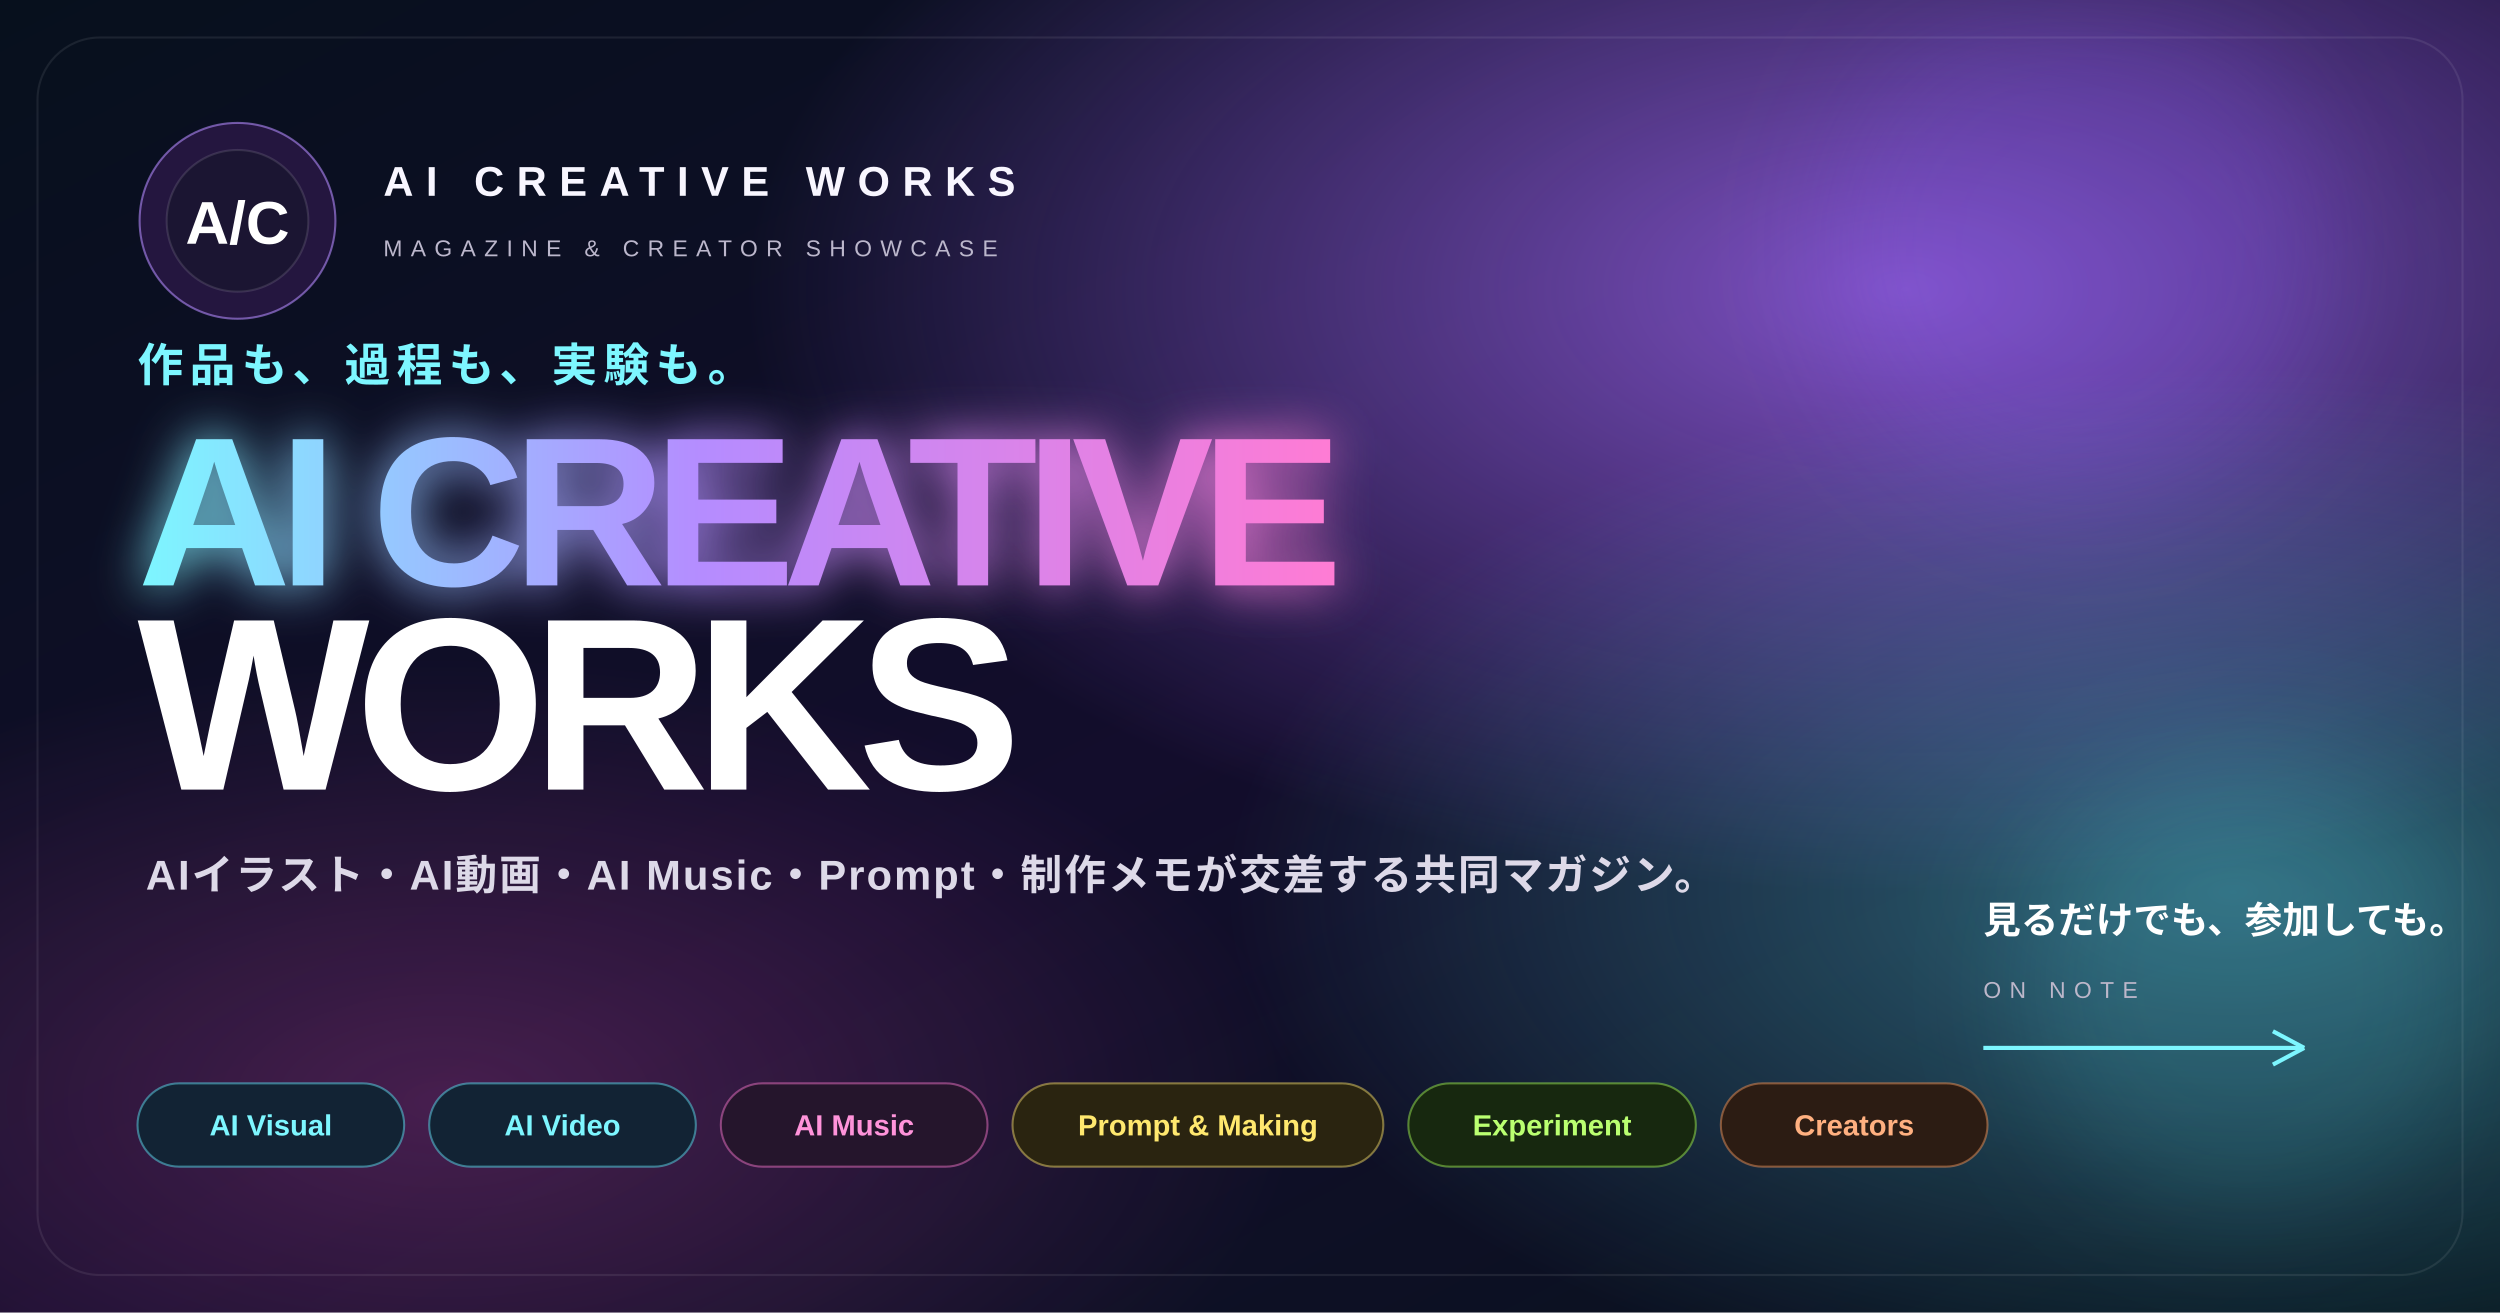
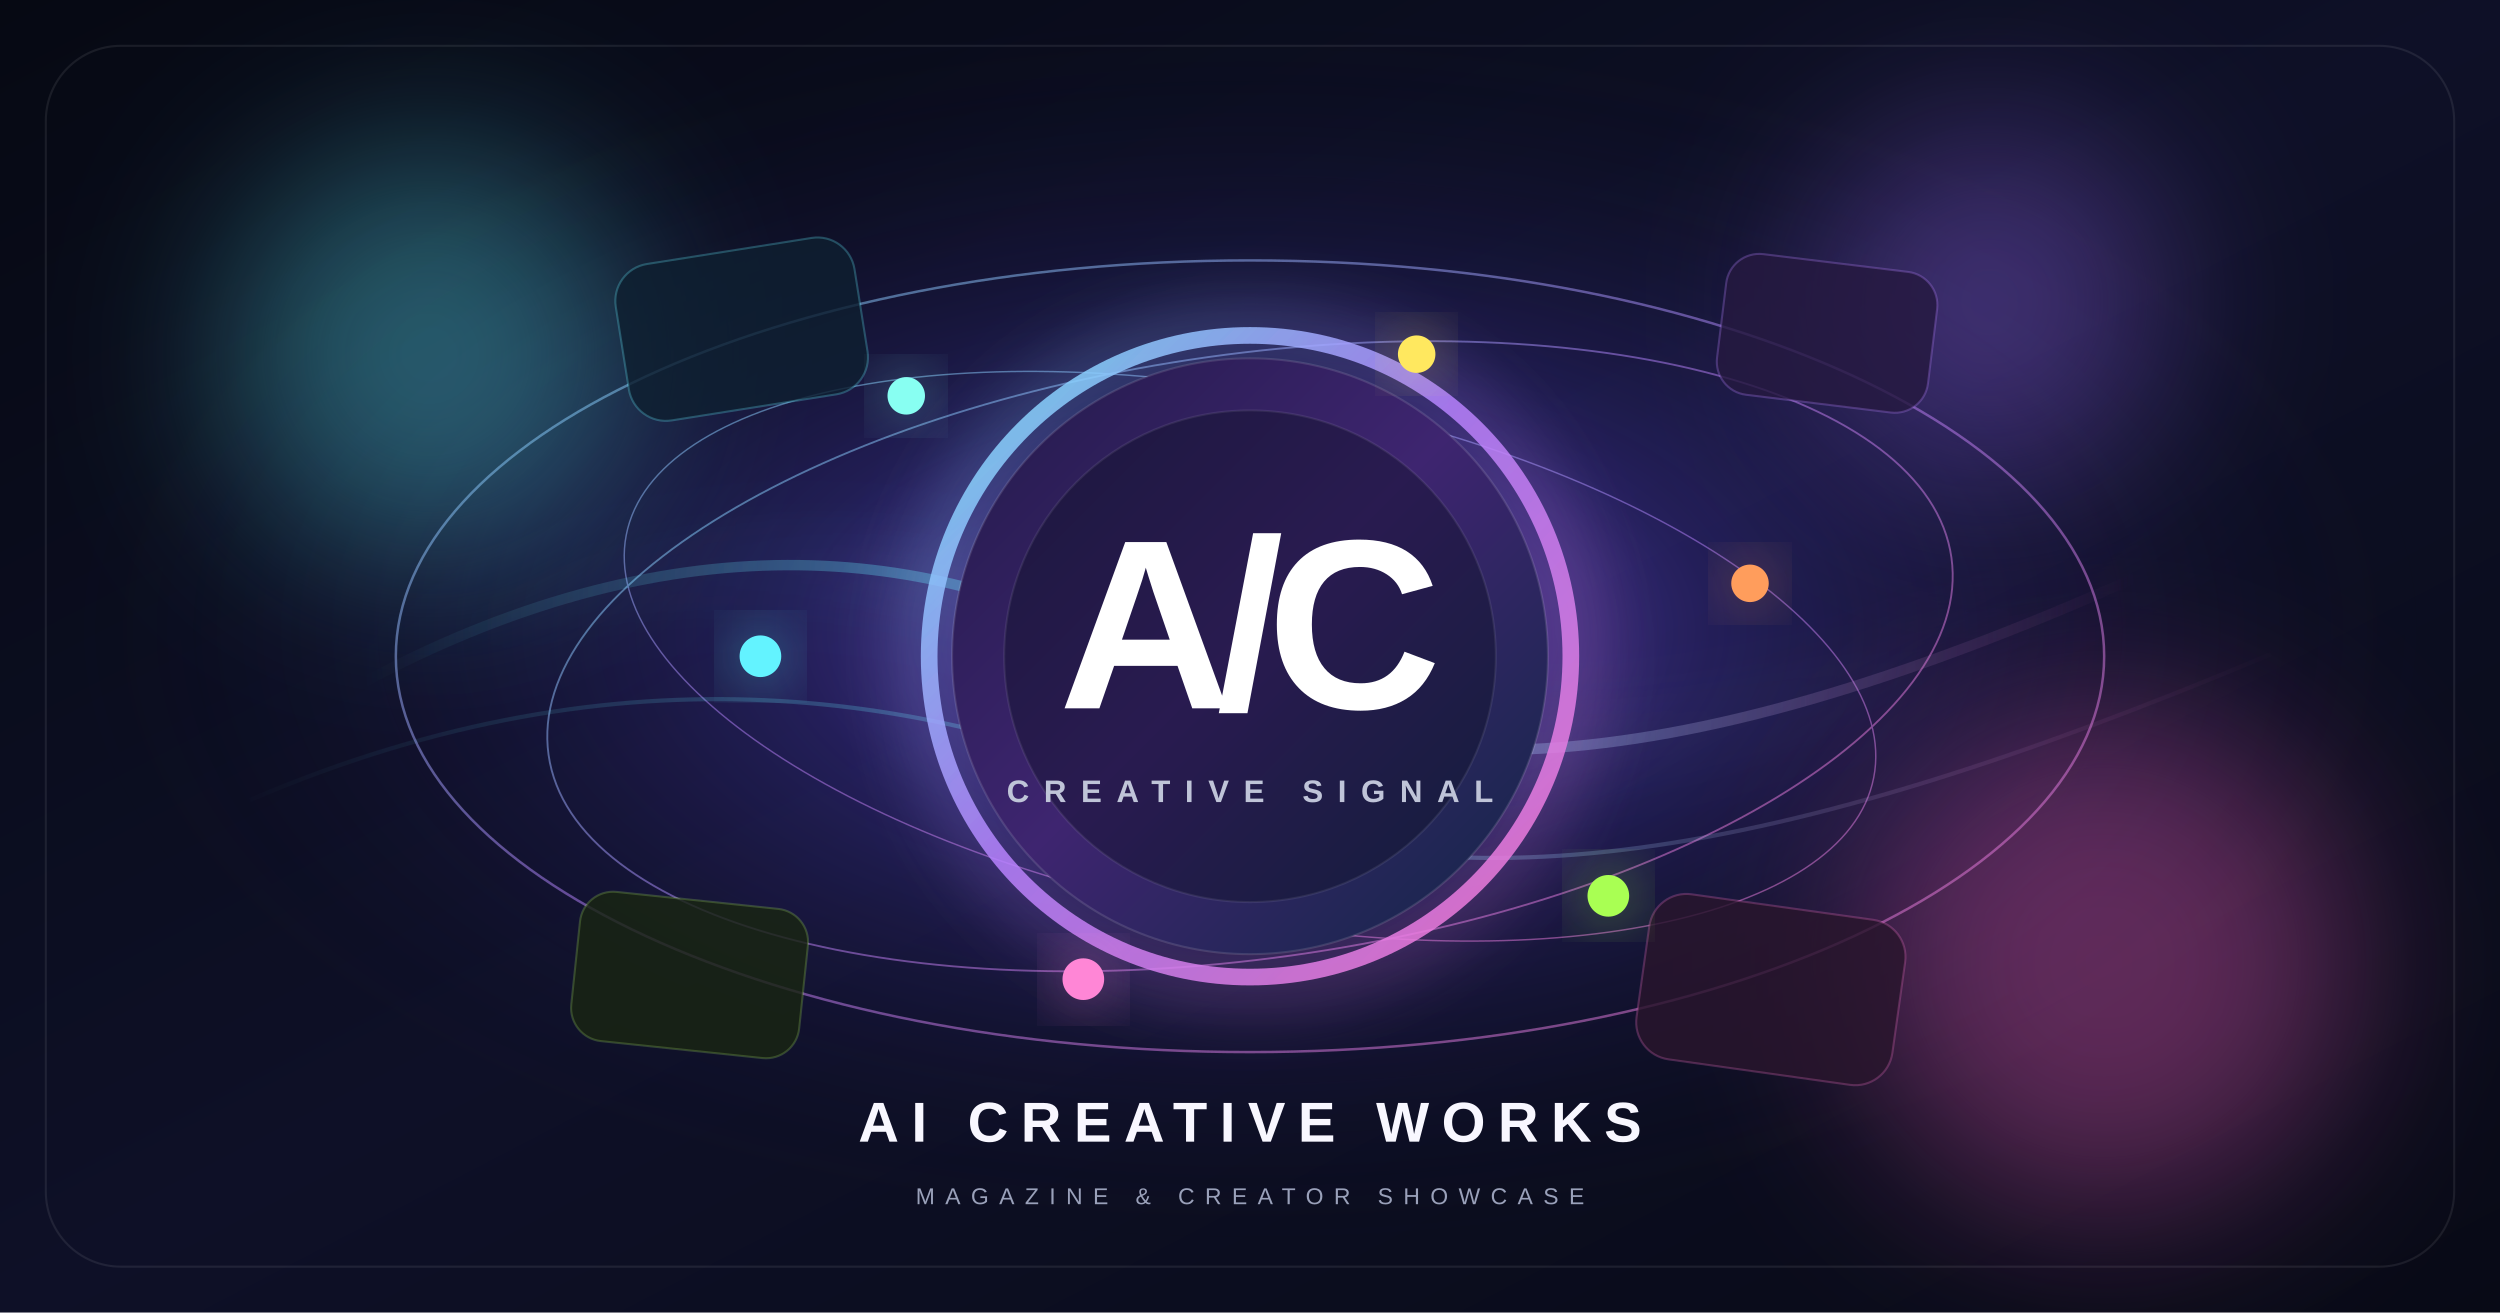
<svg xmlns="http://www.w3.org/2000/svg" width="1200" height="630" viewBox="0 0 1200 630">
  <defs>
    <linearGradient id="bg" x1="0" y1="0" x2="1" y2="1">
-       <stop offset="0" stop-color="#07101d" />
-       <stop offset="0.52" stop-color="#130d2c" />
-       <stop offset="1" stop-color="#07131c" />
+       <stop offset="0" stop-color="#060913" />
+       <stop offset="0.5" stop-color="#0e1027" />
+       <stop offset="1" stop-color="#080a16" />
    </linearGradient>
-     <radialGradient id="g1" cx="76%" cy="22%" r="46%">
-       <stop offset="0" stop-color="#a86cff" stop-opacity="0.72" />
-       <stop offset="1" stop-color="#a86cff" stop-opacity="0" />
+     <radialGradient id="halo" cx="50%" cy="48%" r="48%">
+       <stop offset="0" stop-color="#b06cff" stop-opacity="0.66" />
+       <stop offset="0.38" stop-color="#6a50ff" stop-opacity="0.24" />
+       <stop offset="1" stop-color="#080a16" stop-opacity="0" />
    </radialGradient>
-     <radialGradient id="g2" cx="89%" cy="68%" r="40%">
-       <stop offset="0" stop-color="#62efff" stop-opacity="0.38" />
-       <stop offset="1" stop-color="#62efff" stop-opacity="0" />
-     </radialGradient>
-     <radialGradient id="g3" cx="18%" cy="84%" r="34%">
-       <stop offset="0" stop-color="#ff5dc8" stop-opacity="0.22" />
-       <stop offset="1" stop-color="#ff5dc8" stop-opacity="0" />
-     </radialGradient>
-     <linearGradient id="title" x1="0" y1="0" x2="1" y2="0">
-       <stop offset="0" stop-color="#7df6ff" />
-       <stop offset="0.47" stop-color="#b58cff" />
+     <linearGradient id="orb" x1="0" y1="0" x2="1" y2="1">
+       <stop offset="0" stop-color="#221a49" />
+       <stop offset="0.48" stop-color="#3e2570" />
+       <stop offset="1" stop-color="#112746" />
+     </linearGradient>
+     <linearGradient id="ring" x1="0" y1="0" x2="1" y2="1">
+       <stop offset="0" stop-color="#75f4ff" />
+       <stop offset="0.46" stop-color="#b783ff" />
      <stop offset="1" stop-color="#ff7bd4" />
    </linearGradient>
-     <filter id="glow" x="-40%" y="-40%" width="180%" height="180%">
-       <feGaussianBlur stdDeviation="12" result="b" />
+     <linearGradient id="beam" x1="0" y1="0" x2="1" y2="0">
+       <stop offset="0" stop-color="#65efff" stop-opacity="0" />
+       <stop offset="0.5" stop-color="#65efff" stop-opacity="0.72" />
+       <stop offset="1" stop-color="#ff75d1" stop-opacity="0" />
+     </linearGradient>
+     <filter id="glow" x="-60%" y="-60%" width="220%" height="220%">
+       <feGaussianBlur stdDeviation="18" result="b" />
      <feMerge>
        <feMergeNode in="b" />
        <feMergeNode in="SourceGraphic" />
      </feMerge>
    </filter>
-     <filter id="soft" x="-40%" y="-40%" width="180%" height="180%">
-       <feGaussianBlur stdDeviation="28" />
+     <filter id="soft" x="-60%" y="-60%" width="220%" height="220%">
+       <feGaussianBlur stdDeviation="42" />
    </filter>
  </defs>
  <rect width="1200" height="630" fill="url(#bg)" />
-   <rect width="1200" height="630" fill="url(#g1)" />
-   <rect width="1200" height="630" fill="url(#g2)" />
-   <rect width="1200" height="630" fill="url(#g3)" />
-   <circle cx="998" cy="118" r="122" fill="#8c5cff" opacity="0.18" filter="url(#soft)" />
-   <circle cx="1080" cy="472" r="110" fill="#65f0ff" opacity="0.12" filter="url(#soft)" />
-   <g transform="translate(66 58)">
-     <circle cx="48" cy="48" r="47" fill="#24163f" stroke="#b58cff" stroke-opacity="0.58" />
-     <circle cx="48" cy="48" r="34" fill="#1b1532" stroke="#ffffff" stroke-opacity="0.12" />
-     <text x="48" y="59" text-anchor="middle" font-size="29" font-weight="800" fill="#ffffff" font-family="Arial,Helvetica,sans-serif">A/C</text>
-     <text x="118" y="36" font-size="20" font-weight="700" letter-spacing="6" fill="#f8f6ff" font-family="Arial,Helvetica,sans-serif">AI CREATIVE WORKS</text>
-     <text x="118" y="65" font-size="11" letter-spacing="4" fill="#bcb7cc" font-family="Arial,Helvetica,sans-serif">MAGAZINE &amp; CREATOR SHOWCASE</text>
+   <rect width="1200" height="630" fill="url(#halo)" />
+   <g opacity="0.34">
+     <circle cx="206" cy="170" r="96" fill="#5cf0ff" filter="url(#soft)" />
+     <circle cx="1010" cy="462" r="118" fill="#ff62c9" filter="url(#soft)" />
+     <circle cx="955" cy="145" r="84" fill="#9e6cff" filter="url(#soft)" />
  </g>
-   <g transform="translate(66 183)">
-     <text x="0" y="0" font-size="22" font-weight="700" letter-spacing="3" fill="#7df6ff" font-family="Arial,'Noto Sans JP',sans-serif">作品も、過程も、実験も。</text>
-     <text x="0" y="98" font-size="102" font-weight="900" letter-spacing="-6" fill="url(#title)" filter="url(#glow)" font-family="Arial,Helvetica,sans-serif">AI CREATIVE</text>
-     <text x="0" y="196" font-size="118" font-weight="900" letter-spacing="-7" fill="#ffffff" font-family="Arial,Helvetica,sans-serif">WORKS</text>
-     <text x="4" y="244" font-size="20" font-weight="600" letter-spacing="1" fill="#ddd9e8" font-family="Arial,'Noto Sans JP',sans-serif">AIイラスト・AI動画・AI Music・Prompt・制作メモが交差する共同マガジン。</text>
+   <g opacity="0.5" fill="none" stroke="url(#ring)">
+     <ellipse cx="600" cy="315" rx="410" ry="190" stroke-width="1.2" />
+     <ellipse cx="600" cy="315" rx="340" ry="145" stroke-width="0.9" transform="rotate(-8 600 315)" />
+     <ellipse cx="600" cy="315" rx="305" ry="126" stroke-width="0.7" transform="rotate(11 600 315)" />
  </g>
-   <g transform="translate(66 520)" font-family="Arial,Helvetica,sans-serif" font-size="14" font-weight="700">
-     <g>
-       <rect width="128" height="40" rx="20" fill="#122334" stroke="#62efff" stroke-opacity="0.45" />
-       <text x="64" y="25" text-anchor="middle" fill="#7df6ff">AI Visual</text>
-     </g>
-     <g transform="translate(140 0)">
-       <rect width="128" height="40" rx="20" fill="#122334" stroke="#62efff" stroke-opacity="0.45" />
-       <text x="64" y="25" text-anchor="middle" fill="#7df6ff">AI Video</text>
-     </g>
-     <g transform="translate(280 0)">
-       <rect width="128" height="40" rx="20" fill="#25152c" stroke="#ff7bd4" stroke-opacity="0.45" />
-       <text x="64" y="25" text-anchor="middle" fill="#ff93da">AI Music</text>
-     </g>
-     <g transform="translate(420 0)">
-       <rect width="178" height="40" rx="20" fill="#2a2410" stroke="#ffe86e" stroke-opacity="0.45" />
-       <text x="89" y="25" text-anchor="middle" fill="#ffe86e">Prompt &amp; Making</text>
-     </g>
-     <g transform="translate(610 0)">
-       <rect width="138" height="40" rx="20" fill="#17280f" stroke="#a9ff52" stroke-opacity="0.45" />
-       <text x="69" y="25" text-anchor="middle" fill="#baff70">Experiment</text>
-     </g>
-     <g transform="translate(760 0)">
-       <rect width="128" height="40" rx="20" fill="#2c1c13" stroke="#ff9d5b" stroke-opacity="0.45" />
-       <text x="64" y="25" text-anchor="middle" fill="#ffb080">Creators</text>
-     </g>
+   <path d="M170 330 C320 248 448 260 548 316 C660 378 790 383 1030 275" fill="none" stroke="url(#beam)" stroke-width="5" filter="url(#glow)" opacity="0.72" />
+   <path d="M120 384 C302 306 450 335 564 382 C698 438 850 415 1090 314" fill="none" stroke="url(#beam)" stroke-width="2" opacity="0.5" />
+   <g opacity="0.82">
+     <rect x="298" y="120" width="116" height="76" rx="18" fill="#0d1e2f" stroke="#65efff" stroke-opacity="0.32" transform="rotate(-9 356 158)" />
+     <rect x="788" y="435" width="124" height="80" rx="18" fill="#28152c" stroke="#ff75d1" stroke-opacity="0.30" transform="rotate(8 850 475)" />
+     <rect x="826" y="126" width="102" height="68" rx="16" fill="#24183f" stroke="#b783ff" stroke-opacity="0.34" transform="rotate(7 877 160)" />
+     <rect x="276" y="432" width="110" height="72" rx="16" fill="#182411" stroke="#b8ff67" stroke-opacity="0.26" transform="rotate(6 331 468)" />
  </g>
-   <g transform="translate(952 448)">
-     <text x="0" y="0" font-size="18" font-weight="700" fill="#ffffff" font-family="Arial,'Noto Sans JP',sans-serif">見るだけでも、参加しても。</text>
-     <text x="0" y="31" font-size="11" letter-spacing="4" fill="#bdb7ca" font-family="Arial,Helvetica,sans-serif">ON NOTE</text>
-     <line x1="0" y1="55" x2="154" y2="55" stroke="#7df6ff" stroke-width="2" />
-     <path d="M154 55 L139 47 M154 55 L139 63" fill="none" stroke="#7df6ff" stroke-width="2" />
+   <g filter="url(#glow)">
+     <circle cx="600" cy="315" r="154" fill="none" stroke="url(#ring)" stroke-width="8" opacity="0.84" />
  </g>
-   <rect x="18" y="18" width="1164" height="594" rx="30" fill="none" stroke="#ffffff" stroke-opacity="0.08" />
+   <circle cx="600" cy="315" r="143" fill="url(#orb)" stroke="#ffffff" stroke-opacity="0.12" />
+   <circle cx="600" cy="315" r="118" fill="#0d1024" fill-opacity="0.42" stroke="#ffffff" stroke-opacity="0.08" />
+   <g font-family="Arial,Helvetica,sans-serif" text-anchor="middle">
+     <text x="600" y="340" font-size="116" font-weight="900" letter-spacing="-8" fill="#ffffff">A/C</text>
+     <text x="600" y="385" font-size="15" font-weight="700" letter-spacing="7" fill="#bfc4d8">CREATIVE SIGNAL</text>
+   </g>
+   <g>
+     <circle cx="365" cy="315" r="10" fill="#64f3ff" filter="url(#glow)" />
+     <circle cx="435" cy="190" r="9" fill="#88fff2" filter="url(#glow)" />
+     <circle cx="520" cy="470" r="10" fill="#ff86d6" filter="url(#glow)" />
+     <circle cx="680" cy="170" r="9" fill="#ffe85f" filter="url(#glow)" />
+     <circle cx="772" cy="430" r="10" fill="#a9ff52" filter="url(#glow)" />
+     <circle cx="840" cy="280" r="9" fill="#ff9d5b" filter="url(#glow)" />
+   </g>
+   <g font-family="Arial,Helvetica,sans-serif" text-anchor="middle">
+     <text x="600" y="548" font-size="27" font-weight="800" letter-spacing="6" fill="#f8f7ff">AI CREATIVE WORKS</text>
+     <text x="600" y="578" font-size="11" letter-spacing="5" fill="#9aa1ba">MAGAZINE &amp; CREATOR SHOWCASE</text>
+   </g>
+   <rect x="22" y="22" width="1156" height="586" rx="36" fill="none" stroke="#ffffff" stroke-opacity="0.08" />
</svg>
